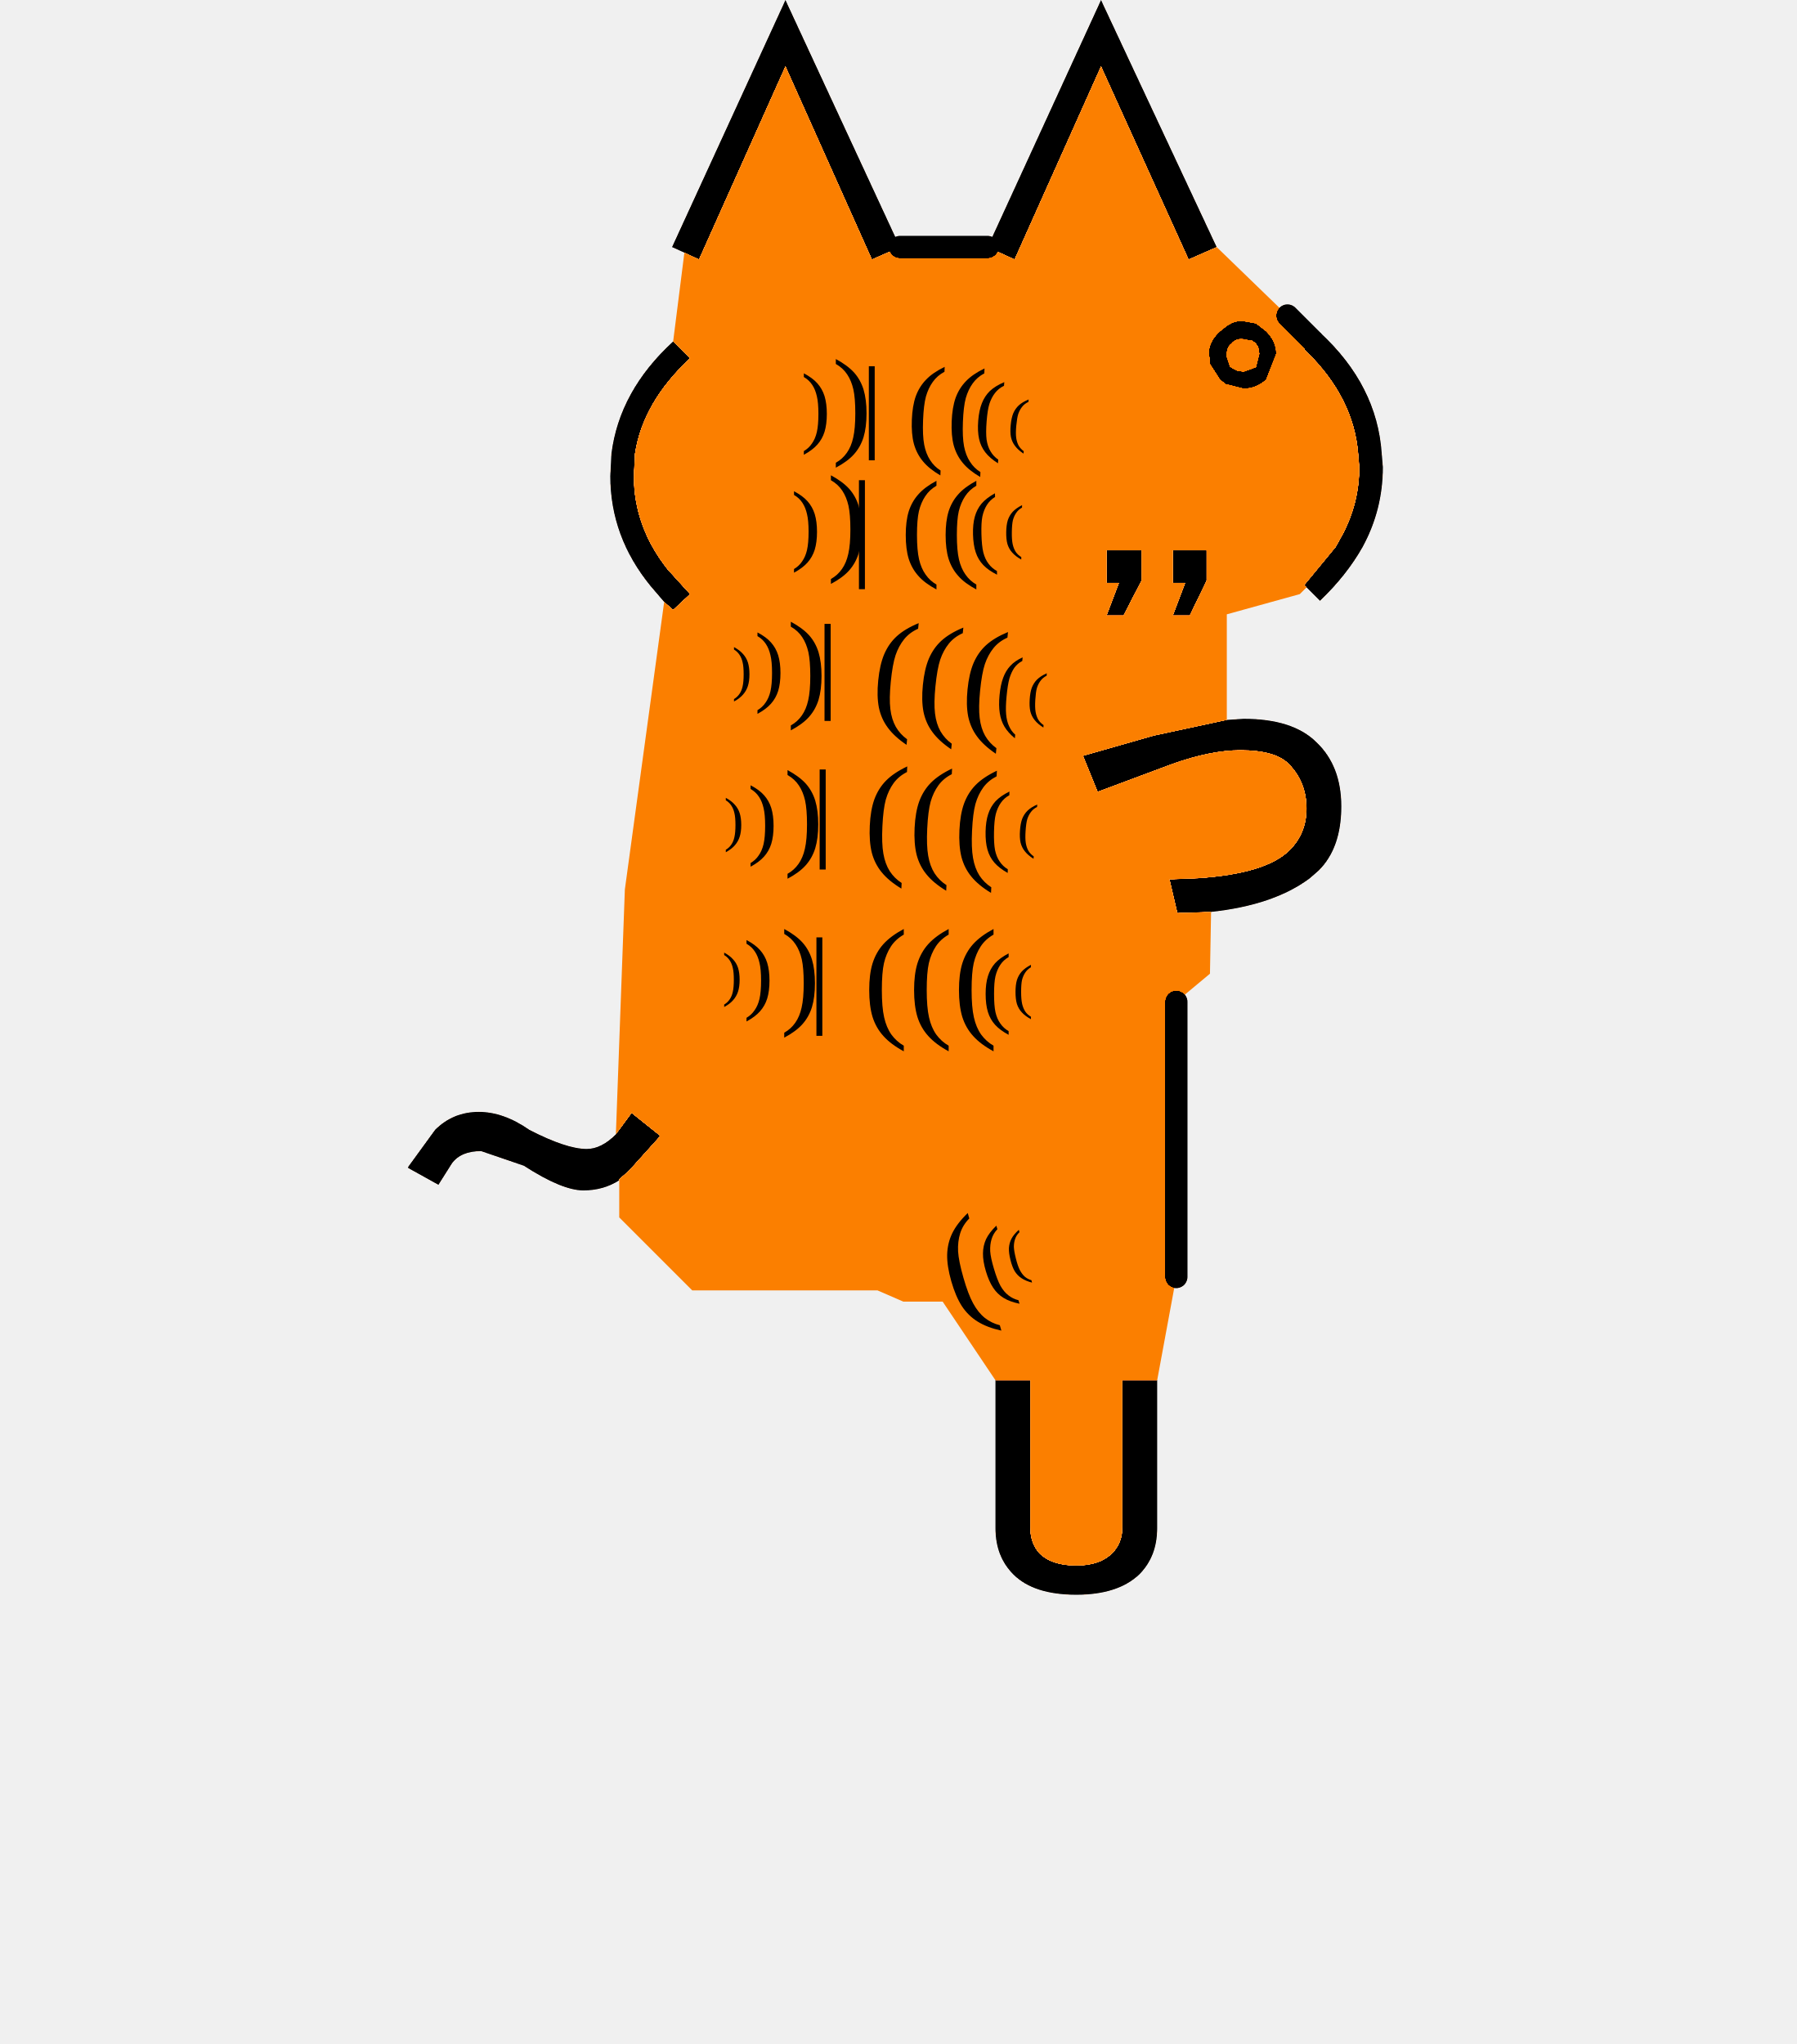
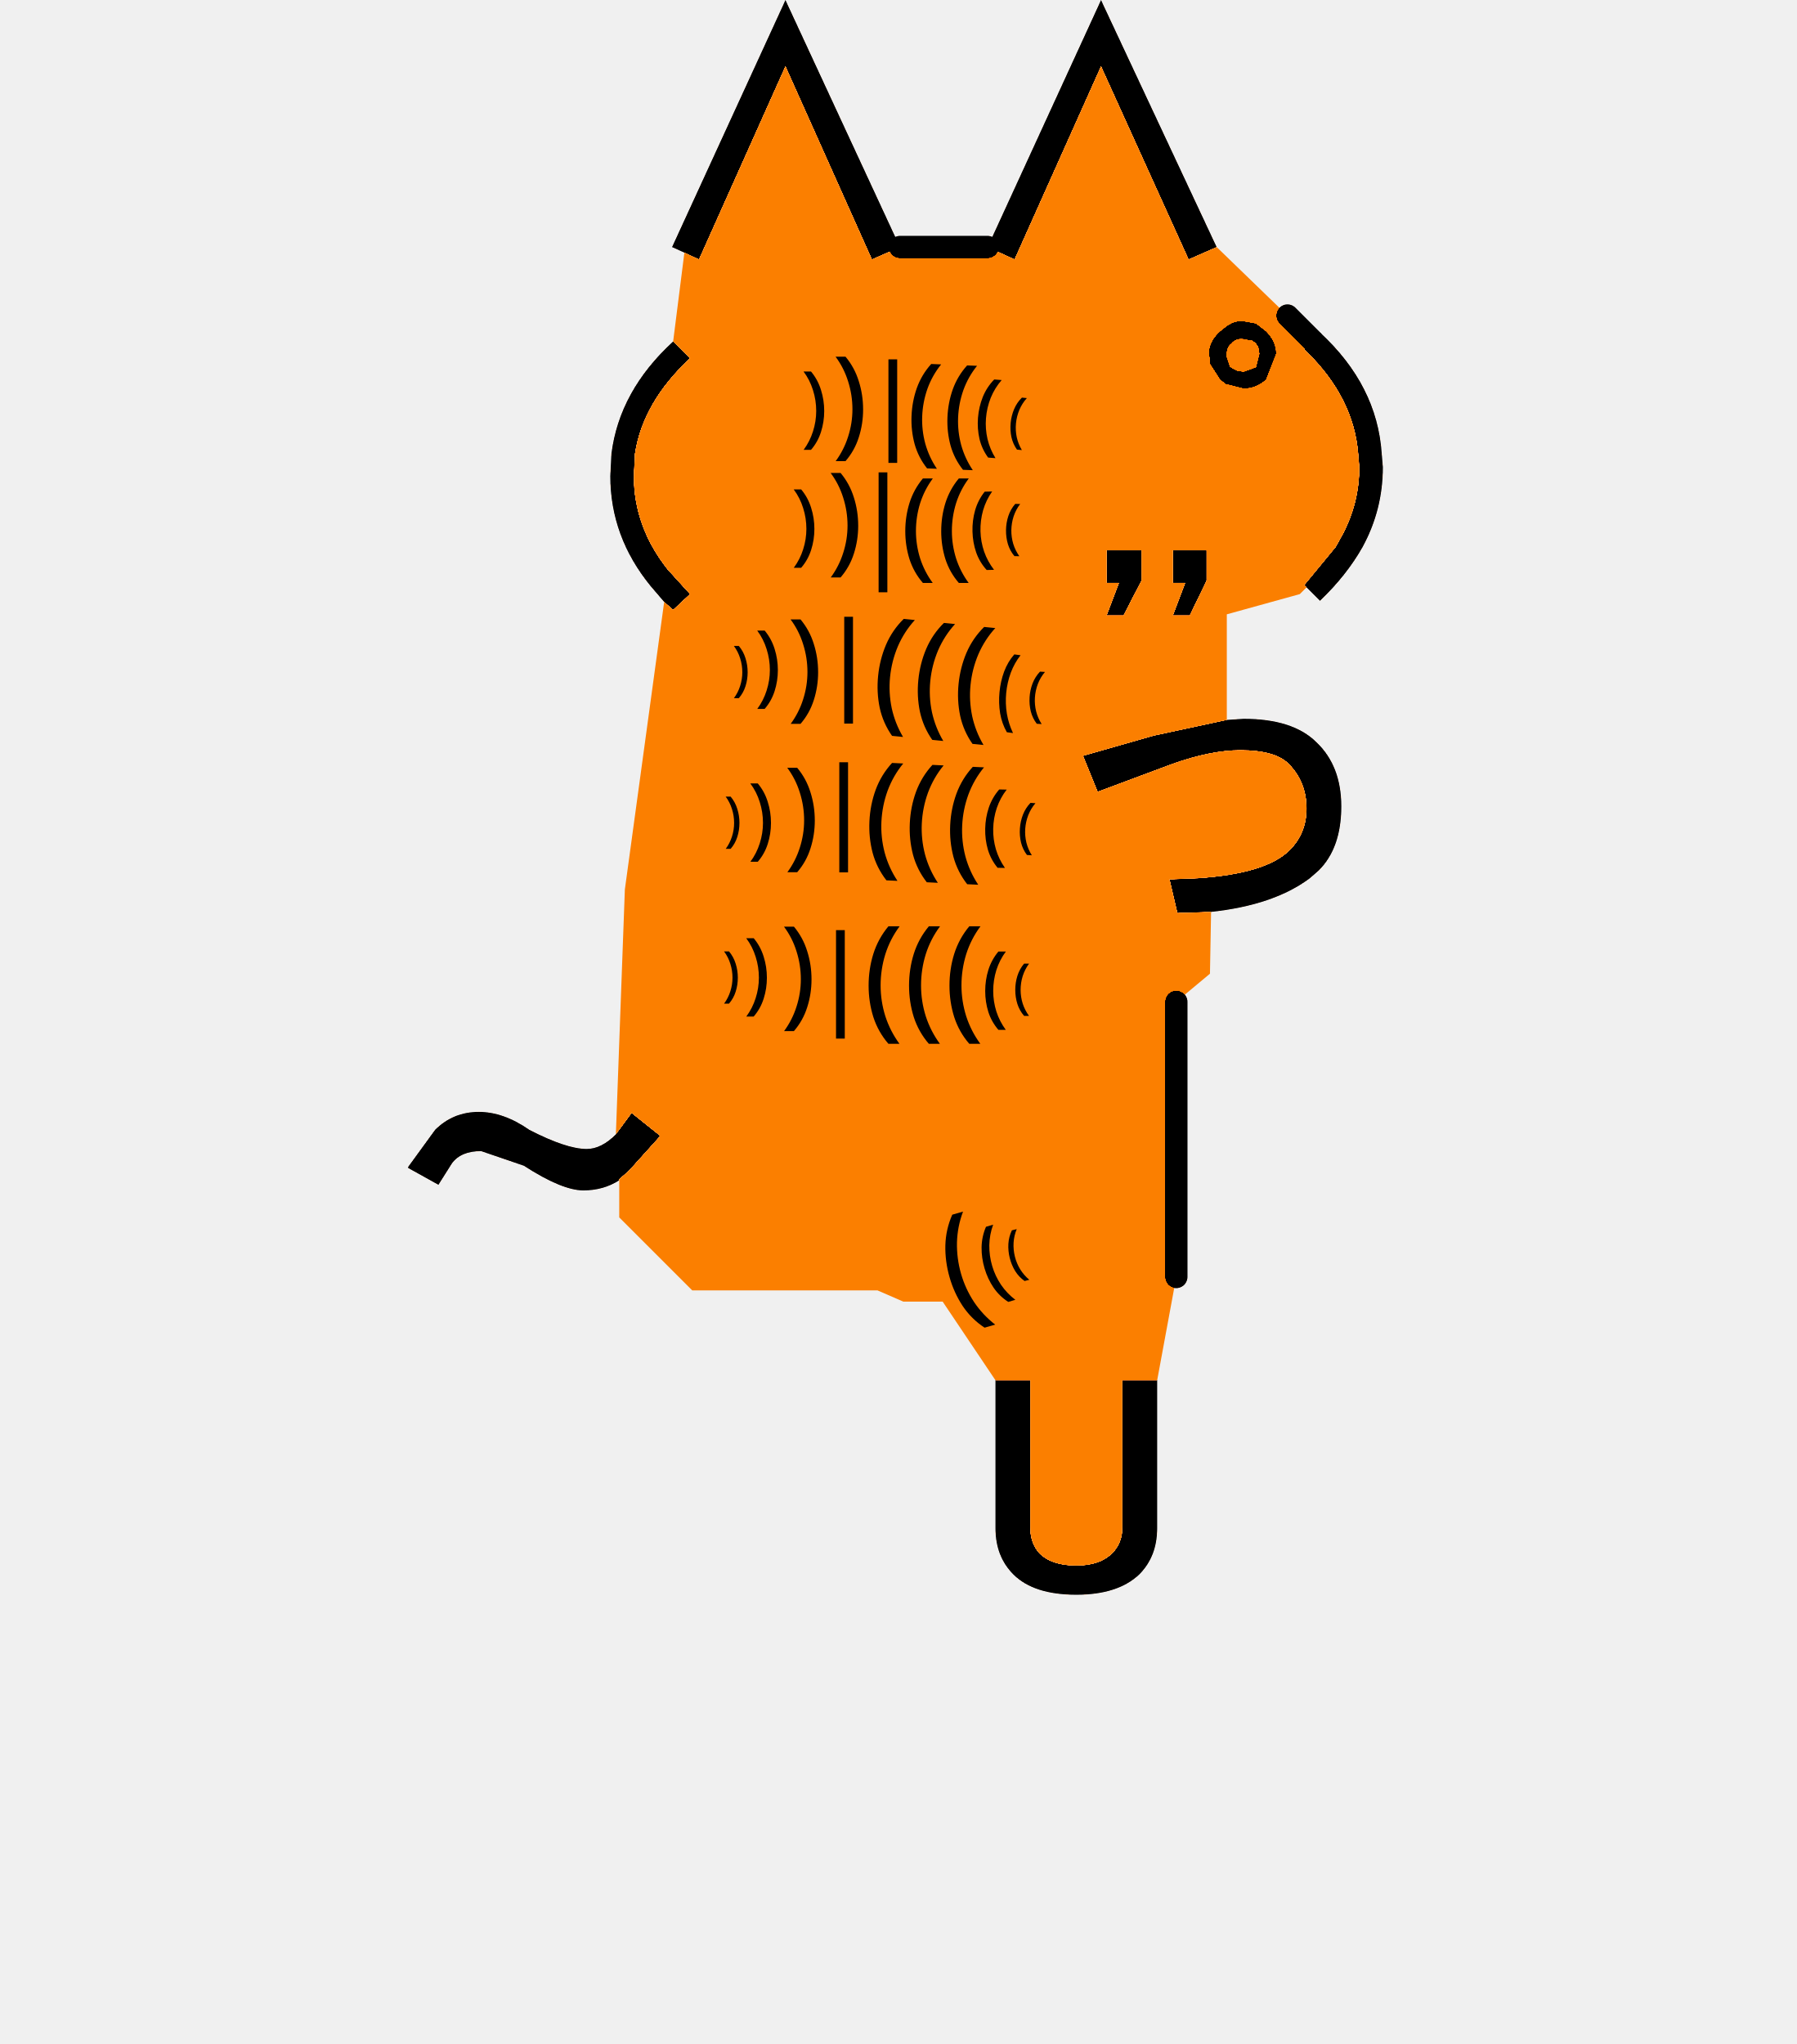
<svg xmlns="http://www.w3.org/2000/svg" xmlns:xlink="http://www.w3.org/1999/xlink" height="182" width="160" version="1.1" id="svg4">
  <defs id="defs3">
    <path d="M1.35 0h.2l.55.1.45.35q.45.45.45 1L2.55 2.6q-.45.4-1 .4l-.8-.2-.25-.2-.45-.7v-.15L0 1.45v-.1q.05-.5.5-.9l.25-.2Q1 .05 1.3 0h.05m.45.85L1.55.8Q1.2.75 1 1q-.2.15-.2.45v.15l.15.45H1l.05.05.2.1.3.05.55-.2.15-.6-.05-.3L2.1 1 2.05.95 1.9.85h-.1" fill-rule="evenodd" id="a" />
    <use height="3" transform="translate(.8)" width="3" xlink:href="#a" id="c" />
    <g id="b">
      <path d="m.35-60-1.25.55-3.85-8.6-3.85 8.6-.65-.3-.55-.25 5.05-11 5.1 11m-10.1 4.2.75.75q-2.1 1.95-2.45 4.25l-.05 1q0 2.25 1.5 4.15l1 1.1-.75.7-.4-.35-.6-.7q-1.8-2.2-1.8-4.9l.05-1q.35-2.8 2.75-5m-2.55 35.3.7-.95 1.25 1v.05l-1.35 1.5-.45.4v.05q-.7.45-1.6.45-.95 0-2.65-1.1l-1.9-.65q-.9 0-1.3.55l-.6.95-1.35-.75v-.05l1.2-1.65q.8-.8 1.95-.8 1.1 0 2.25.8 1.65.85 2.55.85.65 0 1.3-.65M4.6-9.55h1.55V-3q0 .7.4 1.15.55.55 1.65.55 1.05 0 1.6-.55.45-.45.45-1.15v-6.55h1.55v6.6q0 1.25-.8 2.05-.95.9-2.8.9-1.9 0-2.8-.9-.8-.8-.8-2.05v-6.6m9.6-20.85-1.5.05-.35-1.5 1.25-.05q3.05-.2 4.1-1.25.75-.75.75-1.85 0-1.2-.8-2-.6-.6-2.15-.6-1.3 0-3 .6l-3.35 1.25-.65-1.6 3.15-.9 3.25-.7.75-.05q2.2 0 3.25 1.05Q20-36.9 20-35.1q0 1.85-1 2.85l-.4.35q-1.6 1.2-4.4 1.5m4.25-14.45-.1-.1 1.4-1.7.25-.45q.8-1.45.8-3.1l-.05-.6q-.2-2.5-2.3-4.55l-.1-.1.35-.4h.05l.3-.35q2.55 2.35 2.75 5.4l.05.6q0 1.9-.9 3.55-.7 1.25-1.9 2.4l-.6-.6m-4-15.15-1.25.55-3.9-8.6-3.85 8.6-1.2-.55L9.3-71l5.15 11M10.3-43.6h-.75l.55-1.45h-.55v-1.45h1.55v1.35l-.8 1.55m2.95 0h-.75l.55-1.45h-.55v-1.45H14v1.35l-.75 1.55" fill-rule="evenodd" transform="translate(21.55 71)" id="path1" />
      <path d="M.35-60h3.9l1.2.55 3.85-8.6 3.9 8.6 1.25-.55 3.15 3.05 1.1 1.1-1.1-1.1 1.15 1.1h-.05l-.35.4.1.1q2.1 2.05 2.3 4.55l.05.6q0 1.65-.8 3.1l-.25.45-1.4 1.7.1.1-.3.3-3.25.9v4.7l-3.25.7-3.15.9.65 1.6L12.5-37q1.7-.6 3-.6 1.55 0 2.15.6.8.8.8 2 0 1.1-.75 1.85-1.05 1.05-4.1 1.25l-1.25.05.35 1.5 1.5-.05-.05 2.75-1.5 1.25v12.25l-.85 4.6h-1.55V-3q0 .7-.45 1.15-.55.55-1.6.55-1.1 0-1.65-.55-.4-.45-.4-1.15v-6.55H4.6l-2.35-3.5H.5l-1.15-.5H-8.9l-3.25-3.25v-1.7l.45-.4 1.35-1.5v-.05l-1.25-1-.7.95.4-10.9 1.75-12.8.4.35.75-.7-1-1.1q-1.5-1.9-1.5-4.15l.05-1q.35-2.3 2.45-4.25l-.75-.75.5-3.95.65.3 3.85-8.6 3.85 8.6L.35-60m12.9 16.4.75-1.55v-1.35h-1.5v1.45h.55l-.55 1.45h.75m-2.95 0 .8-1.55v-1.35H9.55v1.45h.55l-.55 1.45h.75" fill="#fff" fill-rule="evenodd" transform="translate(21.55 71)" id="path2" />
      <path d="M4.25-60H.35m12.3 45.85V-26.4m6.05-29.45-1.1-1.1" fill="none" stroke="#000" stroke-linecap="round" stroke-linejoin="round" transform="translate(21.55 71)" id="path3" />
    </g>
    <filter style="color-interpolation-filters:sRGB;" id="filter5" x="0" y="0" width="1" height="1">
      <feComposite in2="SourceGraphic" operator="arithmetic" k1="7.896" k2="0" result="composite1" id="feComposite4" />
      <feColorMatrix in="composite1" values="1" type="saturate" result="colormatrix1" id="feColorMatrix4" />
      <feFlood flood-opacity="1" flood-color="rgb(223,74,0)" result="flood1" id="feFlood4" />
      <feBlend in="flood1" in2="colormatrix1" mode="multiply" result="blend1" id="feBlend4" />
      <feBlend in2="blend1" mode="screen" result="blend2" id="feBlend5" />
      <feColorMatrix in="blend2" values="1" type="saturate" result="colormatrix2" id="feColorMatrix5" />
      <feComposite in="colormatrix2" in2="SourceGraphic" operator="in" k2="1" result="composite2" id="feComposite5" />
    </filter>
  </defs>
  <g transform="matrix(2 0 0 2 79.441 142)" id="g4" style="filter:url(#filter5)">
    <use height="71" transform="translate(-21.55 -71)" width="43.4" xlink:href="#b" id="use3" />
    <use height="3" transform="translate(13.3 -56.7)" width="4.65" xlink:href="#c" id="use4" />
  </g>
  <g id="layer1" transform="translate(26.56707,2.3372525e-4)">
-     <text xml:space="preserve" style="writing-mode:lr-tb;direction:ltr;fill:#000000" x="56.865" y="58.053" id="text19" transform="rotate(5.697723)">
-       <tspan id="tspan19" x="56.865" y="58.053">(((</tspan>
-     </text>
-     <text xml:space="preserve" style="writing-mode:lr-tb;direction:ltr;fill:#000000" x="53.821" y="73.887" id="text20" transform="rotate(2.749915)">
-       <tspan id="tspan20" x="53.821" y="73.887">(((</tspan>
-     </text>
-     <text xml:space="preserve" style="writing-mode:lr-tb;direction:ltr;fill:#000000" x="50.299" y="91.047" id="text21">
-       <tspan id="tspan21" x="50.299" y="91.047">(((</tspan>
-     </text>
-     <text xml:space="preserve" style="writing-mode:lr-tb;direction:ltr;fill:#000000" x="24.005" y="128.565" id="text22" transform="rotate(-15.95802)">
-       <tspan id="tspan22" x="24.005" y="128.565">(</tspan>
-     </text>
-     <text xml:space="preserve" style="font-size:7.343px;writing-mode:lr-tb;direction:ltr;fill:#000000;stroke-width:0.918" x="73.693" y="50.52" id="text23" transform="matrix(0.9119382,0.1232841,-0.1038567,1.082525,0,0)">
-       <tspan id="tspan23" x="73.693" y="50.52" style="stroke-width:0.918">(</tspan>
-     </text>
-     <text xml:space="preserve" style="font-size:8px;writing-mode:lr-tb;direction:ltr;fill:#000000" x="62.382" y="74.674" id="text24" transform="rotate(1.208022)">
-       <tspan id="tspan24" x="62.382" y="74.674">(</tspan>
-     </text>
-     <text xml:space="preserve" style="font-size:8px;writing-mode:lr-tb;direction:ltr;fill:#000000" x="60.841" y="90.436" id="text25">
-       <tspan id="tspan25" x="60.841" y="90.436">(</tspan>
-     </text>
-     <text xml:space="preserve" style="font-size:8px;writing-mode:lr-tb;direction:ltr;fill:#000000" x="26.135" y="127.851" id="text26" transform="rotate(-16.52538)">
-       <tspan id="tspan26" x="26.135" y="127.851">(</tspan>
-     </text>
-     <text xml:space="preserve" style="font-size:5.333px;writing-mode:lr-tb;direction:ltr;fill:#000000" x="68.64" y="59.38" id="text27" transform="rotate(3.571206)">
-       <tspan id="tspan27" x="68.64" y="59.38">(</tspan>
-     </text>
-     <text xml:space="preserve" style="font-size:5.333px;writing-mode:lr-tb;direction:ltr;fill:#000000" x="68.908" y="70.693" id="text28" transform="rotate(3.901436)">
-       <tspan id="tspan28" x="68.908" y="70.693">(</tspan>
-     </text>
-     <text xml:space="preserve" style="font-size:5.333px;writing-mode:lr-tb;direction:ltr;fill:#000000" x="63.625" y="89.611" id="text29">
-       <tspan id="tspan29" x="63.625" y="89.611">(</tspan>
-     </text>
-     <text xml:space="preserve" style="font-size:5.333px;writing-mode:lr-tb;direction:ltr;fill:#000000" x="34.095" y="125.49" id="text30" transform="rotate(-14.02624)">
-       <tspan id="tspan30" x="34.095" y="125.49">(</tspan>
-     </text>
-     <text xml:space="preserve" style="font-size:8px;writing-mode:lr-tb;direction:ltr;fill:#000000" x="62.909" y="34.578" id="text31" transform="rotate(4.461419)">
-       <tspan id="tspan31" x="62.909" y="34.578">(</tspan>
-     </text>
-     <text xml:space="preserve" style="font-size:8px;writing-mode:lr-tb;direction:ltr;fill:#000000" x="58.483" y="51.034" id="text32" transform="rotate(-1.459322)">
-       <tspan id="tspan32" x="58.483" y="51.034">(</tspan>
-     </text>
-     <text xml:space="preserve" style="font-size:5.333px;writing-mode:lr-tb;direction:ltr;fill:#000000" x="66.499" y="32.943" id="text33" transform="rotate(5.441491)">
-       <tspan id="tspan33" x="66.499" y="32.943">(</tspan>
-     </text>
-     <text xml:space="preserve" style="font-size:5.333px;writing-mode:lr-tb;direction:ltr;fill:#000000" x="63.5" y="47.714" id="text34" transform="rotate(0.8582151)">
-       <tspan id="tspan34" x="63.5" y="47.714">(</tspan>
-     </text>
-     <text xml:space="preserve" style="font-size:10.667px;writing-mode:lr-tb;direction:ltr;fill:#000000" x="55.595" y="37.776" id="text36" transform="rotate(2.264296)">
-       <tspan id="tspan36" x="55.595" y="37.776">((</tspan>
-     </text>
-     <text xml:space="preserve" style="font-size:10.667px;writing-mode:lr-tb;direction:ltr;fill:#000000" x="53.617" y="50.219" id="text37">
-       <tspan id="tspan37" x="53.617" y="50.219">((</tspan>
-     </text>
+     <path d="m 57.345,54.765 q 0,-1.464 0.42,-2.82 0.432,-1.368 1.344,-2.46 h 0.996 q -0.84,1.128 -1.272,2.484 -0.42,1.356 -0.42,2.784 0,1.392 0.42,2.736 0.432,1.332 1.26,2.46 h -0.984 q -0.912,-1.056 -1.344,-2.388 -0.42,-1.344 -0.42,-2.796 z m 3.6,0 q 0,-1.464 0.42,-2.82 0.432,-1.368 1.344,-2.46 h 0.996 q -0.84,1.128 -1.272,2.484 -0.42,1.356 -0.42,2.784 0,1.392 0.42,2.736 0.432,1.332 1.26,2.46 h -0.984 q -0.912,-1.056 -1.344,-2.388 -0.42,-1.344 -0.42,-2.796 z m 3.6,0 q 0,-1.464 0.42,-2.82 0.432,-1.368 1.344,-2.46 h 0.996 q -0.84,1.128 -1.272,2.484 -0.42,1.356 -0.42,2.784 0,1.392 0.42,2.736 0.432,1.332 1.26,2.46 h -0.984 q -0.912,-1.056 -1.344,-2.388 -0.42,-1.344 -0.42,-2.796 z" id="text19" transform="rotate(5.697723)" aria-label="(((" />
+     <path d="m 54.301,70.599 q 0,-1.464 0.42,-2.82 0.432,-1.368 1.344,-2.46 h 0.996 q -0.84,1.128 -1.272,2.484 -0.42,1.356 -0.42,2.784 0,1.392 0.42,2.736 0.432,1.332 1.26,2.46 h -0.984 q -0.912,-1.056 -1.344,-2.388 -0.42,-1.344 -0.42,-2.796 z m 3.6,0 q 0,-1.464 0.42,-2.82 0.432,-1.368 1.344,-2.46 h 0.996 q -0.84,1.128 -1.272,2.484 -0.42,1.356 -0.42,2.784 0,1.392 0.42,2.736 0.432,1.332 1.26,2.46 h -0.984 q -0.912,-1.056 -1.344,-2.388 -0.42,-1.344 -0.42,-2.796 z m 3.6,0 q 0,-1.464 0.42,-2.82 0.432,-1.368 1.344,-2.46 h 0.996 q -0.84,1.128 -1.272,2.484 -0.42,1.356 -0.42,2.784 0,1.392 0.42,2.736 0.432,1.332 1.26,2.46 h -0.984 q -0.912,-1.056 -1.344,-2.388 -0.42,-1.344 -0.42,-2.796 z" id="text20" transform="rotate(2.749915)" aria-label="(((" />
+     <path d="m 50.779,87.759 q 0,-1.464 0.42,-2.82 0.432,-1.368 1.344,-2.46 h 0.996 q -0.84,1.128 -1.272,2.484 -0.42,1.356 -0.42,2.784 0,1.392 0.42,2.736 0.432,1.332 1.26,2.46 h -0.984 q -0.912,-1.056 -1.344,-2.388 -0.42,-1.344 -0.42,-2.796 z m 3.6,0 q 0,-1.464 0.42,-2.82 0.432,-1.368 1.344,-2.46 h 0.996 q -0.84,1.128 -1.272,2.484 -0.42,1.356 -0.42,2.784 0,1.392 0.42,2.736 0.432,1.332 1.26,2.46 h -0.984 q -0.912,-1.056 -1.344,-2.388 -0.42,-1.344 -0.42,-2.796 z m 3.6,0 q 0,-1.464 0.42,-2.82 0.432,-1.368 1.344,-2.46 h 0.996 q -0.84,1.128 -1.272,2.484 -0.42,1.356 -0.42,2.784 0,1.392 0.42,2.736 0.432,1.332 1.26,2.46 h -0.984 q -0.912,-1.056 -1.344,-2.388 -0.42,-1.344 -0.42,-2.796 z" id="text21" aria-label="(((" />
+     <path d="m 24.485,125.277 q 0,-1.464 0.42,-2.82 0.432,-1.368 1.344,-2.46 h 0.996 q -0.84,1.128 -1.272,2.484 -0.42,1.356 -0.42,2.784 0,1.392 0.42,2.736 0.432,1.332 1.26,2.46 h -0.984 q -0.912,-1.056 -1.344,-2.388 -0.42,-1.344 -0.42,-2.796 z" id="text22" transform="rotate(-15.95802)" aria-label="(" />
+     <path d="m 73.987,48.508 q 0,-0.896 0.257,-1.726 0.264,-0.837 0.822,-1.505 h 0.609 q -0.514,0.69 -0.778,1.52 -0.257,0.83 -0.257,1.703 0,0.852 0.257,1.674 0.264,0.815 0.771,1.505 h -0.602 q -0.558,-0.646 -0.822,-1.461 -0.257,-0.822 -0.257,-1.711 z" id="text23" style="font-size:7.343px;stroke-width:0.918" transform="matrix(0.9119382,0.1232841,-0.1038567,1.082525,0,0)" aria-label="(" />
+     <path d="m 62.702,72.482 q 0,-0.976 0.28,-1.88 0.288,-0.912 0.896,-1.64 h 0.664 q -0.56,0.752 -0.848,1.656 -0.28,0.904 -0.28,1.856 0,0.928 0.28,1.824 0.288,0.888 0.84,1.64 h -0.656 q -0.608,-0.704 -0.896,-1.592 -0.28,-0.896 -0.28,-1.864 z" id="text24" style="font-size:8px" transform="rotate(1.208022)" aria-label="(" />
+     <path d="m 61.161,88.244 q 0,-0.976 0.28,-1.88 0.288,-0.912 0.896,-1.64 h 0.664 q -0.56,0.752 -0.848,1.656 -0.28,0.904 -0.28,1.856 0,0.928 0.28,1.824 0.288,0.888 0.84,1.64 h -0.656 q -0.608,-0.704 -0.896,-1.592 -0.28,-0.896 -0.28,-1.864 z" id="text25" style="font-size:8px" aria-label="(" />
+     <path d="m 26.455,125.659 q 0,-0.976 0.28,-1.88 0.288,-0.912 0.896,-1.64 h 0.664 q -0.56,0.752 -0.848,1.656 -0.28,0.904 -0.28,1.856 0,0.928 0.28,1.824 0.288,0.888 0.84,1.64 h -0.656 q -0.608,-0.704 -0.896,-1.592 -0.28,-0.896 -0.28,-1.864 z" id="text26" style="font-size:8px" transform="rotate(-16.52538)" aria-label="(" />
+     <path d="m 68.853,57.919 q 0,-0.651 0.187,-1.253 0.192,-0.608 0.597,-1.093 h 0.443 q -0.373,0.501 -0.565,1.104 -0.187,0.603 -0.187,1.237 0,0.619 0.187,1.216 0.192,0.592 0.56,1.093 h -0.437 q -0.405,-0.469 -0.597,-1.061 -0.187,-0.597 -0.187,-1.243 z" id="text27" style="font-size:5.333px" transform="rotate(3.571206)" aria-label="(" />
+     <path d="m 69.121,69.232 q 0,-0.651 0.187,-1.253 0.192,-0.608 0.597,-1.093 h 0.443 q -0.373,0.501 -0.565,1.104 -0.187,0.603 -0.187,1.237 0,0.619 0.187,1.216 0.192,0.592 0.56,1.093 H 69.905 Q 69.5,71.066 69.308,70.474 69.121,69.877 69.121,69.232 Z" id="text28" style="font-size:5.333px" transform="rotate(3.901436)" aria-label="(" />
+     <path d="m 63.838,88.15 q 0,-0.651 0.187,-1.253 0.192,-0.608 0.597,-1.093 h 0.443 q -0.373,0.501 -0.565,1.104 -0.187,0.603 -0.187,1.237 0,0.619 0.187,1.216 0.192,0.592 0.56,1.093 h -0.437 q -0.405,-0.469 -0.597,-1.061 -0.187,-0.597 -0.187,-1.243 z" id="text29" style="font-size:5.333px" aria-label="(" />
+     <path d="m 34.309,124.028 q 0,-0.651 0.187,-1.253 0.192,-0.608 0.597,-1.093 h 0.443 q -0.373,0.501 -0.565,1.104 -0.187,0.603 -0.187,1.237 0,0.619 0.187,1.216 0.192,0.592 0.56,1.093 h -0.437 q -0.405,-0.469 -0.597,-1.061 -0.187,-0.597 -0.187,-1.243 z" id="text30" style="font-size:5.333px" transform="rotate(-14.02624)" aria-label="(" />
+     <path d="m 63.229,32.386 q 0,-0.976 0.28,-1.88 0.288,-0.912 0.896,-1.64 h 0.664 q -0.56,0.752 -0.848,1.656 -0.28,0.904 -0.28,1.856 0,0.928 0.28,1.824 0.288,0.888 0.84,1.64 h -0.656 q -0.608,-0.704 -0.896,-1.592 -0.28,-0.896 -0.28,-1.864 z" id="text31" style="font-size:8px" transform="rotate(4.461419)" aria-label="(" />
+     <path d="m 58.803,48.842 q 0,-0.976 0.28,-1.88 0.288,-0.912 0.896,-1.64 h 0.664 q -0.56,0.752 -0.848,1.656 -0.28,0.904 -0.28,1.856 0,0.928 0.28,1.824 0.288,0.888 0.84,1.64 h -0.656 q -0.608,-0.704 -0.896,-1.592 -0.28,-0.896 -0.28,-1.864 z" id="text32" style="font-size:8px" transform="rotate(-1.459322)" aria-label="(" />
+     <path d="m 66.712,31.481 q 0,-0.651 0.187,-1.253 0.192,-0.608 0.597,-1.093 h 0.443 q -0.373,0.501 -0.565,1.104 -0.187,0.603 -0.187,1.237 0,0.619 0.187,1.216 0.192,0.592 0.56,1.093 h -0.437 q -0.405,-0.469 -0.597,-1.061 -0.187,-0.597 -0.187,-1.243 z" id="text33" style="font-size:5.333px" transform="rotate(5.441491)" aria-label="(" />
+     <path d="m 63.713,46.253 q 0,-0.651 0.187,-1.253 0.192,-0.608 0.597,-1.093 h 0.443 q -0.373,0.501 -0.565,1.104 -0.187,0.603 -0.187,1.237 0,0.619 0.187,1.216 0.192,0.592 0.56,1.093 h -0.437 q -0.405,-0.469 -0.597,-1.061 -0.187,-0.597 -0.187,-1.243 z" id="text34" style="font-size:5.333px" transform="rotate(0.8582151)" aria-label="(" />
+     <path d="m 56.022,34.853 q 0,-1.301 0.373,-2.507 0.384,-1.216 1.195,-2.187 h 0.885 q -0.747,1.003 -1.131,2.208 -0.373,1.205 -0.373,2.475 0,1.237 0.373,2.432 0.384,1.184 1.12,2.187 h -0.875 q -0.811,-0.939 -1.195,-2.123 -0.373,-1.195 -0.373,-2.485 z m 3.2,0 q 0,-1.301 0.373,-2.507 0.384,-1.216 1.195,-2.187 h 0.885 q -0.747,1.003 -1.131,2.208 -0.373,1.205 -0.373,2.475 0,1.237 0.373,2.432 0.384,1.184 1.12,2.187 H 60.79 q -0.811,-0.939 -1.195,-2.123 -0.373,-1.195 -0.373,-2.485 z" id="text36" style="font-size:10.667px" transform="rotate(2.264296)" aria-label="((" />
+     <path d="m 54.044,47.296 q 0,-1.301 0.373,-2.507 0.384,-1.216 1.195,-2.187 h 0.885 q -0.747,1.003 -1.131,2.208 -0.373,1.205 -0.373,2.475 0,1.237 0.373,2.432 0.384,1.184 1.12,2.187 h -0.875 Q 54.801,50.966 54.417,49.782 54.044,48.587 54.044,47.296 Z m 3.2,0 q 0,-1.301 0.373,-2.507 0.384,-1.216 1.195,-2.187 h 0.885 q -0.747,1.003 -1.131,2.208 -0.373,1.205 -0.373,2.475 0,1.237 0.373,2.432 0.384,1.184 1.12,2.187 h -0.875 q -0.811,-0.939 -1.195,-2.123 -0.373,-1.195 -0.373,-2.485 z" id="text37" style="font-size:10.667px" aria-label="((" />
    <text xml:space="preserve" style="font-size:10.667px;writing-mode:lr-tb;direction:ltr;fill:#000000" x="48.245" y="34.416" id="text38">
      <tspan id="tspan38" x="48.245" y="34.416" />
    </text>
-     <text xml:space="preserve" style="font-size:10.667px;writing-mode:lr-tb;direction:ltr;fill:#000000" x="47.516" y="39.375" id="text39">
-       <tspan id="tspan39" x="47.516" y="39.375">)</tspan>
-     </text>
-     <text xml:space="preserve" style="font-size:10.667px;writing-mode:lr-tb;direction:ltr;fill:#000000" x="47.078" y="49.729" id="text40">
-       <tspan id="tspan40" x="47.078" y="49.729">)</tspan>
-     </text>
-     <text xml:space="preserve" style="font-size:10.667px;writing-mode:lr-tb;direction:ltr;fill:#000000" x="43.509" y="62.769" id="text41">
-       <tspan id="tspan41" x="43.509" y="62.769">)</tspan>
-     </text>
-     <text xml:space="preserve" style="font-size:10.667px;writing-mode:lr-tb;direction:ltr;fill:#000000" x="43.214" y="75.979" id="text42">
-       <tspan id="tspan42" x="43.214" y="75.979">)</tspan>
-     </text>
-     <text xml:space="preserve" style="font-size:10.667px;writing-mode:lr-tb;direction:ltr;fill:#000000" x="42.922" y="90.125" id="text43">
-       <tspan id="tspan43" x="42.922" y="90.125">)</tspan>
-     </text>
-     <text xml:space="preserve" style="font-size:9.912px;writing-mode:lr-tb;direction:ltr;fill:#000000;stroke-width:0.929" x="46.455" y="41.968" id="text44" transform="scale(1.076191,0.929203)">
-       <tspan id="tspan44" x="46.455" y="41.968" style="stroke-width:0.929">|</tspan>
-     </text>
-     <text xml:space="preserve" style="font-size:10.667px;writing-mode:lr-tb;direction:ltr;fill:#000000" x="49.12" y="50.166" id="text45">
-       <tspan id="tspan45" x="49.12" y="50.166">|</tspan>
-     </text>
-     <text xml:space="preserve" style="font-size:10.067px;writing-mode:lr-tb;direction:ltr;fill:#000000;stroke-width:0.944" x="43.47" y="65.84" id="text46" transform="scale(1.059561,0.9437874)">
-       <tspan id="tspan46" x="43.47" y="65.84" style="stroke-width:0.944">|</tspan>
-     </text>
-     <text xml:space="preserve" style="font-size:10.22px;writing-mode:lr-tb;direction:ltr;fill:#000000;stroke-width:0.958" x="43.711" y="78.604" id="text47" transform="scale(1.043678,0.9581497)">
-       <tspan id="tspan47" x="43.711" y="78.604" style="stroke-width:0.958">|</tspan>
-     </text>
-     <text xml:space="preserve" style="font-size:10.144px;writing-mode:lr-tb;direction:ltr;fill:#000000;stroke-width:0.951" x="43.107" y="94.797" id="text48" transform="scale(1.05153,0.9509957)">
-       <tspan id="tspan48" x="43.107" y="94.797" style="stroke-width:0.951">|</tspan>
-     </text>
-     <text xml:space="preserve" style="font-size:8px;writing-mode:lr-tb;direction:ltr;fill:#000000" x="44.745" y="38.791" id="text49">
-       <tspan id="tspan49" x="44.745" y="38.791">)</tspan>
-     </text>
-     <text xml:space="preserve" style="font-size:8px;writing-mode:lr-tb;direction:ltr;fill:#000000" x="43.87" y="49.291" id="text50">
-       <tspan id="tspan50" x="43.87" y="49.291">)</tspan>
-     </text>
-     <text xml:space="preserve" style="font-size:8px;writing-mode:lr-tb;direction:ltr;fill:#000000" x="40.618" y="61.858" id="text51">
-       <tspan id="tspan51" x="40.618" y="61.858">)</tspan>
-     </text>
-     <text xml:space="preserve" style="font-size:8px;writing-mode:lr-tb;direction:ltr;fill:#000000" x="40.005" y="75.469" id="text52">
-       <tspan id="tspan52" x="40.005" y="75.469">)</tspan>
-     </text>
-     <text xml:space="preserve" style="font-size:8px;writing-mode:lr-tb;direction:ltr;fill:#000000" x="39.641" y="89.25" id="text53">
-       <tspan id="tspan53" x="39.641" y="89.25">)</tspan>
-     </text>
-     <text xml:space="preserve" style="font-size:5.333px;writing-mode:lr-tb;direction:ltr;fill:#000000" x="38.62" y="61.323" id="text57">
-       <tspan id="tspan57" x="38.62" y="61.323">)</tspan>
-     </text>
-     <text xml:space="preserve" style="font-size:5.333px;writing-mode:lr-tb;direction:ltr;fill:#000000" x="37.891" y="74.739" id="text58">
-       <tspan id="tspan58" x="37.891" y="74.739">)</tspan>
-     </text>
-     <text xml:space="preserve" style="font-size:5.333px;writing-mode:lr-tb;direction:ltr;fill:#000000" x="37.745" y="88.521" id="text59">
-       <tspan id="tspan59" x="37.745" y="88.521">)</tspan>
-     </text>
+     <path d="m 50.289,36.452 q 0,1.291 -0.384,2.485 -0.373,1.184 -1.184,2.123 h -0.875 q 0.736,-1.003 1.109,-2.187 0.384,-1.195 0.384,-2.432 0,-1.269 -0.384,-2.475 -0.373,-1.205 -1.12,-2.208 h 0.885 q 0.811,0.971 1.184,2.187 0.384,1.205 0.384,2.507 z" id="text39" style="font-size:10.667px" aria-label=")" />
+     <path d="m 49.852,46.806 q 0,1.291 -0.384,2.485 -0.373,1.184 -1.184,2.123 h -0.875 q 0.736,-1.003 1.109,-2.187 0.384,-1.195 0.384,-2.432 0,-1.269 -0.384,-2.475 -0.373,-1.205 -1.12,-2.208 h 0.885 q 0.811,0.971 1.184,2.187 0.384,1.205 0.384,2.507 z" id="text40" style="font-size:10.667px" aria-label=")" />
+     <path d="m 46.283,59.846 q 0,1.291 -0.384,2.485 -0.373,1.184 -1.184,2.123 h -0.875 q 0.736,-1.003 1.109,-2.187 0.384,-1.195 0.384,-2.432 0,-1.269 -0.384,-2.475 -0.373,-1.205 -1.12,-2.208 h 0.885 q 0.811,0.971 1.184,2.187 0.384,1.205 0.384,2.507 z" id="text41" style="font-size:10.667px" aria-label=")" />
+     <path d="m 45.987,73.056 q 0,1.291 -0.384,2.485 -0.373,1.184 -1.184,2.123 h -0.875 q 0.736,-1.003 1.109,-2.187 0.384,-1.195 0.384,-2.432 0,-1.269 -0.384,-2.475 -0.373,-1.205 -1.12,-2.208 h 0.885 q 0.811,0.971 1.184,2.187 0.384,1.205 0.384,2.507 z" id="text42" style="font-size:10.667px" aria-label=")" />
+     <path d="m 45.695,87.202 q 0,1.291 -0.384,2.485 -0.373,1.184 -1.184,2.123 h -0.875 q 0.736,-1.003 1.109,-2.187 0.384,-1.195 0.384,-2.432 0,-1.269 -0.384,-2.475 Q 43.989,83.511 43.242,82.509 h 0.885 q 0.811,0.971 1.184,2.187 0.384,1.205 0.384,2.507 z" id="text43" style="font-size:10.667px" aria-label=")" />
+     <path d="m 48.824,34.435 h 0.724 v 9.921 h -0.724 z" id="text44" style="font-size:9.912px;stroke-width:0.929" transform="scale(1.076191,0.929203)" aria-label="|" />
+     <path d="m 51.669,42.06 h 0.779 v 10.677 h -0.779 z" id="text45" style="font-size:10.667px" aria-label="|" />
+     <path d="m 45.876,58.189 h 0.735 v 10.077 h -0.735 z" id="text46" style="font-size:10.067px;stroke-width:0.944" transform="scale(1.059561,0.9437874)" aria-label="|" />
+     <path d="m 46.153,70.837 h 0.746 v 10.231 h -0.746 z" id="text47" style="font-size:10.22px;stroke-width:0.958" transform="scale(1.043678,0.9581497)" aria-label="|" />
+     <path d="m 45.531,87.088 h 0.741 v 10.154 h -0.741 z" id="text48" style="font-size:10.144px;stroke-width:0.951" transform="scale(1.05153,0.9509957)" aria-label="|" />
+     <path d="m 46.825,36.599 q 0,0.968 -0.288,1.864 -0.28,0.888 -0.888,1.592 h -0.656 q 0.552,-0.752 0.832,-1.64 0.288,-0.896 0.288,-1.824 0,-0.952 -0.288,-1.856 -0.28,-0.904 -0.84,-1.656 h 0.664 q 0.608,0.728 0.888,1.64 0.288,0.904 0.288,1.88 z" id="text49" style="font-size:8px" aria-label=")" />
+     <path d="m 45.95,47.099 q 0,0.968 -0.288,1.864 -0.28,0.888 -0.888,1.592 h -0.656 q 0.552,-0.752 0.832,-1.64 0.288,-0.896 0.288,-1.824 0,-0.952 -0.288,-1.856 -0.28,-0.904 -0.84,-1.656 h 0.664 q 0.608,0.728 0.888,1.64 0.288,0.904 0.288,1.88 z" id="text50" style="font-size:8px" aria-label=")" />
+     <path d="m 42.698,59.666 q 0,0.968 -0.288,1.864 -0.28,0.888 -0.888,1.592 h -0.656 q 0.552,-0.752 0.832,-1.64 0.288,-0.896 0.288,-1.824 0,-0.952 -0.288,-1.856 -0.28,-0.904 -0.84,-1.656 h 0.664 q 0.608,0.728 0.888,1.64 0.288,0.904 0.288,1.88 z" id="text51" style="font-size:8px" aria-label=")" />
+     <path d="m 42.085,73.277 q 0,0.968 -0.288,1.864 -0.28,0.888 -0.888,1.592 h -0.656 q 0.552,-0.752 0.832,-1.64 0.288,-0.896 0.288,-1.824 0,-0.952 -0.288,-1.856 -0.28,-0.904 -0.84,-1.656 h 0.664 q 0.608,0.728 0.888,1.64 0.288,0.904 0.288,1.88 z" id="text52" style="font-size:8px" aria-label=")" />
+     <path d="m 41.721,87.058 q 0,0.968 -0.288,1.864 -0.28,0.888 -0.888,1.592 h -0.656 q 0.552,-0.752 0.832,-1.64 0.288,-0.896 0.288,-1.824 0,-0.952 -0.288,-1.856 -0.28,-0.904 -0.84,-1.656 h 0.664 q 0.608,0.728 0.888,1.64 0.288,0.904 0.288,1.88 z" id="text53" style="font-size:8px" aria-label=")" />
+     <path d="m 40.007,59.861 q 0,0.645 -0.192,1.243 -0.187,0.592 -0.592,1.061 h -0.437 q 0.368,-0.501 0.555,-1.093 0.192,-0.597 0.192,-1.216 0,-0.635 -0.192,-1.237 -0.187,-0.603 -0.56,-1.104 H 39.223 q 0.405,0.485 0.592,1.093 0.192,0.603 0.192,1.253 z" id="text57" style="font-size:5.333px" aria-label=")" />
+     <path d="m 39.277,73.278 q 0,0.645 -0.192,1.243 -0.187,0.592 -0.592,1.061 h -0.437 q 0.368,-0.501 0.555,-1.093 0.192,-0.597 0.192,-1.216 0,-0.635 -0.192,-1.237 -0.187,-0.603 -0.56,-1.104 h 0.443 q 0.405,0.485 0.592,1.093 0.192,0.603 0.192,1.253 z" id="text58" style="font-size:5.333px" aria-label=")" />
+     <path d="m 39.132,87.059 q 0,0.645 -0.192,1.243 -0.187,0.592 -0.592,1.061 h -0.437 q 0.368,-0.501 0.555,-1.093 0.192,-0.597 0.192,-1.216 0,-0.635 -0.192,-1.237 -0.187,-0.603 -0.56,-1.104 h 0.443 q 0.405,0.485 0.592,1.093 0.192,0.603 0.192,1.253 z" id="text59" style="font-size:5.333px" aria-label=")" />
  </g>
</svg>
